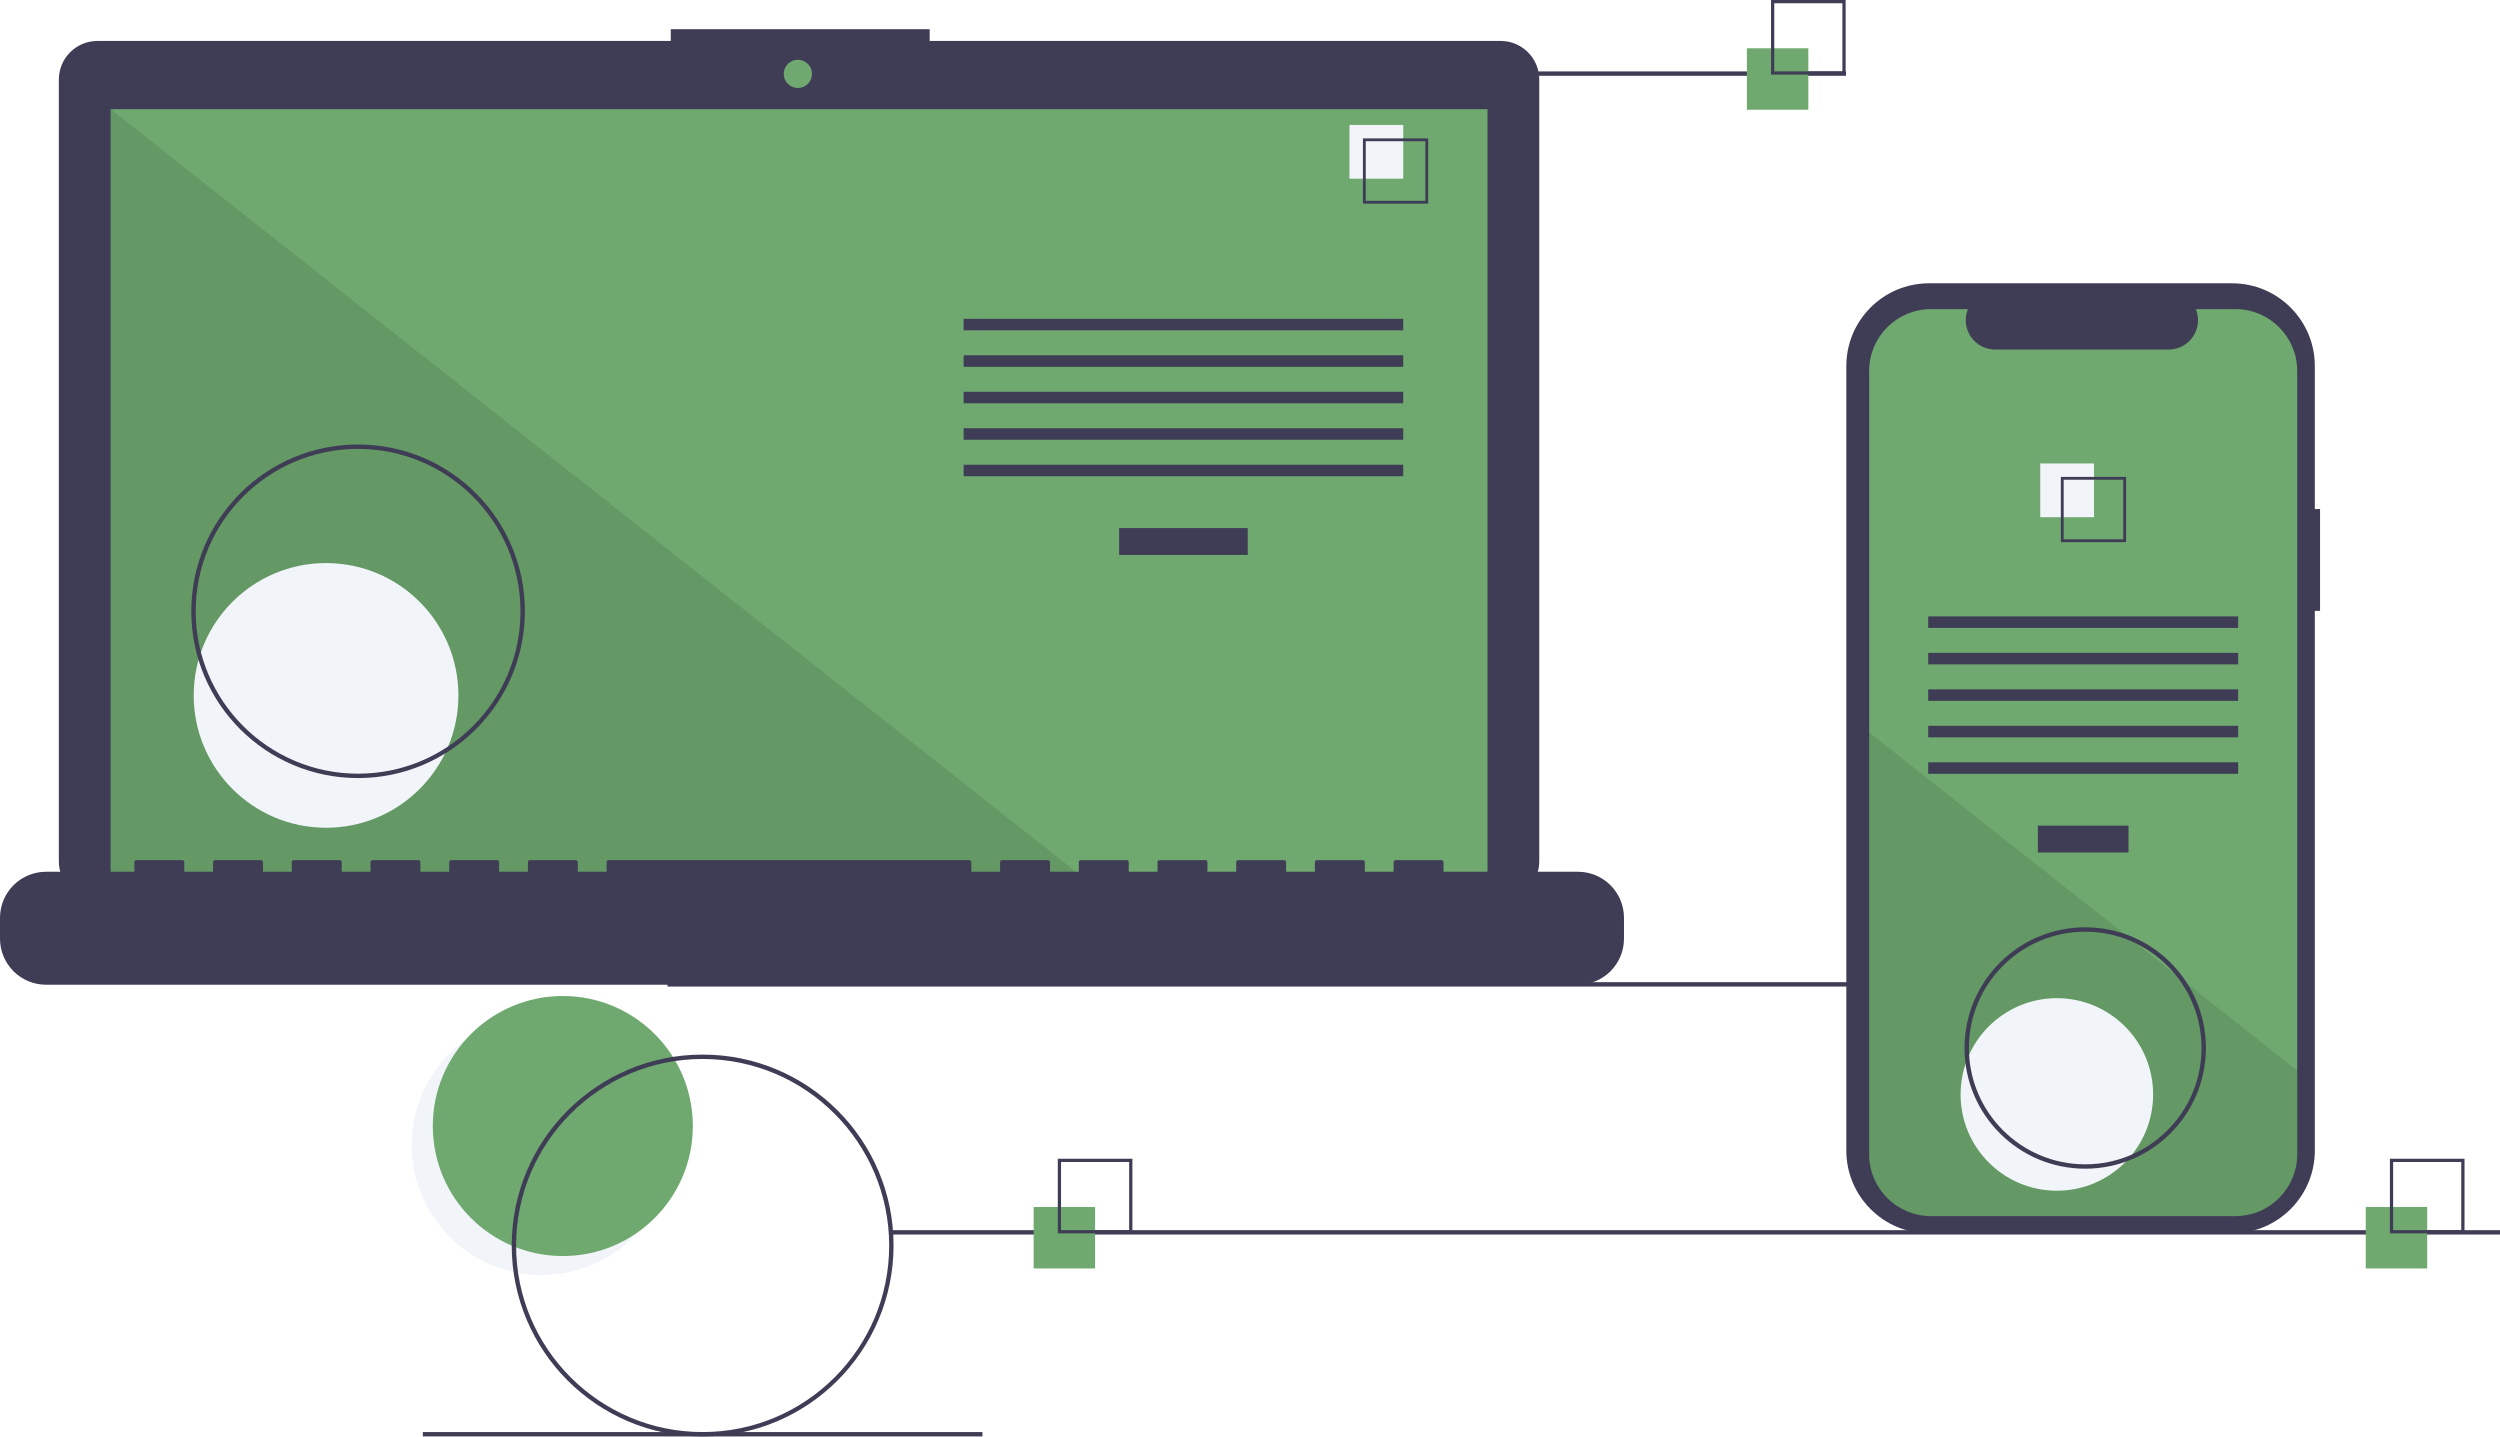
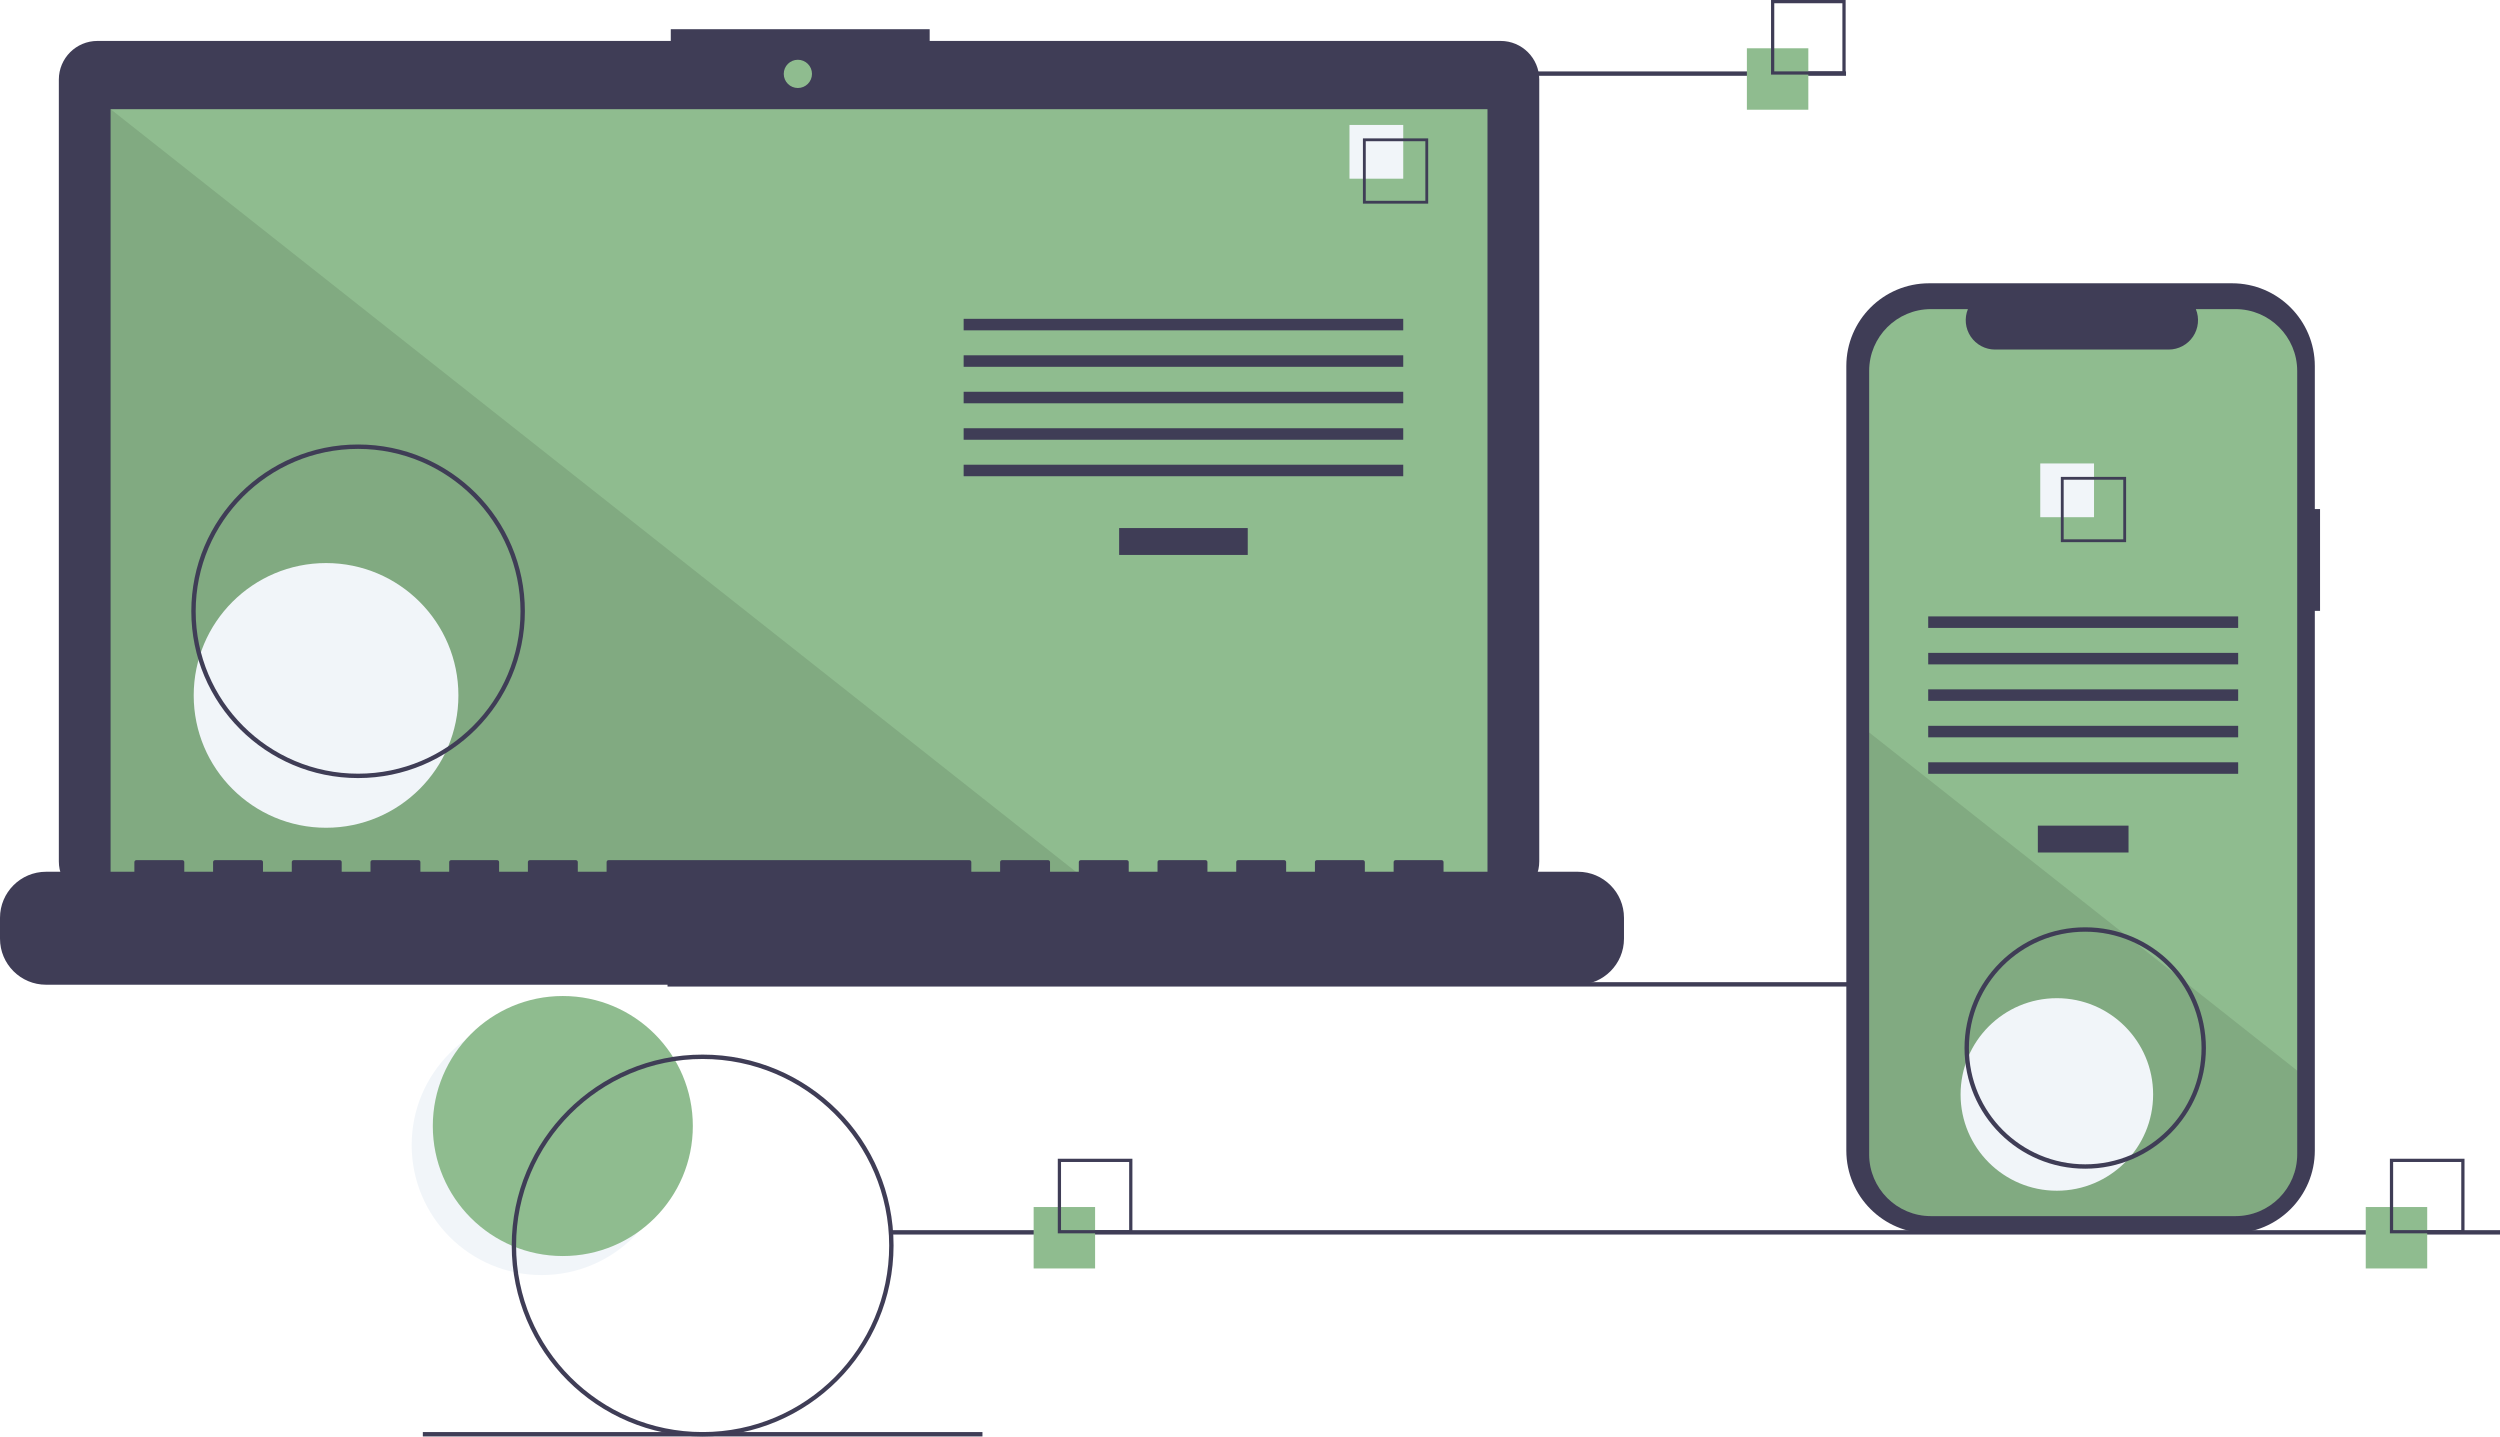
<svg xmlns="http://www.w3.org/2000/svg" data-name="Layer 1" width="1139.171" height="654.543" viewBox="0 0 1139.171 654.543">
  <circle cx="246.827" cy="521.765" r="59.243" fill="#f1f5f9" />
-   <circle cx="256.46" cy="513.095" r="59.243" fill="#6fa96f" />
+   <circle cx="256.46" cy="513.095" r="59.243" fill="#8FBC8F" />
  <rect x="304.171" y="447.543" width="733" height="2" fill="#3f3d56" />
  <path d="M714.207,141.381H454.038v-5.362h-117.971v5.362H74.825a17.599,17.599,0,0,0-17.599,17.599V515.231a17.599,17.599,0,0,0,17.599,17.599H714.207a17.599,17.599,0,0,0,17.599-17.599V158.979A17.599,17.599,0,0,0,714.207,141.381Z" transform="translate(-30.41456 -122.7284)" fill="#3f3d56" />
-   <rect x="50.406" y="49.754" width="627.391" height="353.913" fill="#6fa96f" />
-   <circle cx="363.565" cy="33.667" r="6.435" fill="#6fa96f" />
+   <rect x="50.406" y="49.754" width="627.391" height="353.913" fill="#8FBC8F" />
+   <circle cx="363.565" cy="33.667" r="6.435" fill="#8FBC8F" />
  <polygon points="498.374 403.667 50.406 403.667 50.406 49.754 498.374 403.667" opacity="0.1" />
  <circle cx="148.574" cy="316.876" r="60.307" fill="#f1f5f9" />
  <rect x="509.953" y="240.622" width="58.605" height="12.246" fill="#3f3d56" />
  <rect x="439.102" y="145.279" width="200.307" height="5.248" fill="#3f3d56" />
  <rect x="439.102" y="161.898" width="200.307" height="5.248" fill="#3f3d56" />
  <rect x="439.102" y="178.518" width="200.307" height="5.248" fill="#3f3d56" />
  <rect x="439.102" y="195.137" width="200.307" height="5.248" fill="#3f3d56" />
  <rect x="439.102" y="211.756" width="200.307" height="5.248" fill="#3f3d56" />
  <rect x="614.917" y="56.934" width="24.492" height="24.492" fill="#f1f5f9" />
  <path d="M681.195,215.525h-29.74v-29.74h29.74Zm-28.447-1.293h27.154V187.078H652.748Z" transform="translate(-30.41456 -122.7284)" fill="#3f3d56" />
  <path d="M749.422,519.96H688.192v-4.412a.875.875,0,0,0-.875-.875h-20.993a.875.875,0,0,0-.875.875v4.412H652.329v-4.412a.875.875,0,0,0-.875-.875H630.462a.875.875,0,0,0-.875.875v4.412H616.467v-4.412a.875.875,0,0,0-.875-.875H594.599a.875.875,0,0,0-.875.875v4.412H580.604v-4.412a.875.875,0,0,0-.875-.875H558.736a.875.875,0,0,0-.875.875v4.412H544.741v-4.412a.875.875,0,0,0-.875-.875H522.873a.875.875,0,0,0-.875.875v4.412H508.878v-4.412a.875.875,0,0,0-.875-.875h-20.993a.875.875,0,0,0-.875.875v4.412H473.015v-4.412a.875.875,0,0,0-.875-.875H307.696a.875.875,0,0,0-.875.875v4.412H293.701v-4.412a.875.875,0,0,0-.875-.875H271.833a.875.875,0,0,0-.875.875v4.412H257.838v-4.412a.875.875,0,0,0-.875-.875h-20.993a.875.875,0,0,0-.875.875v4.412H221.975v-4.412a.875.875,0,0,0-.875-.875H200.107a.875.875,0,0,0-.875.875v4.412H186.112v-4.412a.875.875,0,0,0-.875-.875H164.244a.875.875,0,0,0-.875.875v4.412H150.249v-4.412a.875.875,0,0,0-.875-.875H128.381a.875.875,0,0,0-.875.875v4.412H114.386v-4.412a.875.875,0,0,0-.875-.875H92.519a.875.875,0,0,0-.875.875v4.412H51.407a20.993,20.993,0,0,0-20.993,20.993v9.492A20.993,20.993,0,0,0,51.407,571.438H749.422a20.993,20.993,0,0,0,20.993-20.993v-9.492A20.993,20.993,0,0,0,749.422,519.96Z" transform="translate(-30.41456 -122.7284)" fill="#3f3d56" />
  <path d="M193.586,477.272a76,76,0,1,1,76-76A76.086,76.086,0,0,1,193.586,477.272Zm0-150a74,74,0,1,0,74,74A74.084,74.084,0,0,0,193.586,327.272Z" transform="translate(-30.41456 -122.7284)" fill="#3f3d56" />
  <rect x="586.171" y="32.543" width="255" height="2" fill="#3f3d56" />
  <rect x="406.171" y="560.543" width="733" height="2" fill="#3f3d56" />
  <rect x="192.672" y="652.543" width="255" height="2" fill="#3f3d56" />
-   <rect x="471" y="550" width="28" height="28" fill="#6fa96f" />
+   <rect x="471" y="550" width="28" height="28" fill="#8FBC8F" />
  <path d="M546.415,684.728h-34v-34h34Zm-32.522-1.478H544.936V652.207H513.893Z" transform="translate(-30.41456 -122.7284)" fill="#3f3d56" />
-   <rect x="796" y="22" width="28" height="28" fill="#6fa96f" />
+   <rect x="796" y="22" width="28" height="28" fill="#8FBC8F" />
  <path d="M871.415,156.728h-34v-34h34Zm-32.522-1.478H869.936V124.207H838.893Z" transform="translate(-30.41456 -122.7284)" fill="#3f3d56" />
-   <rect x="1078" y="550" width="28" height="28" fill="#6fa96f" />
+   <rect x="1078" y="550" width="28" height="28" fill="#8FBC8F" />
  <path d="M1153.415,684.728h-34v-34h34Zm-32.522-1.478h31.043V652.207h-31.043Z" transform="translate(-30.41456 -122.7284)" fill="#3f3d56" />
  <path d="M1087.586,354.687h-2.379V289.525a37.714,37.714,0,0,0-37.714-37.714H909.44A37.714,37.714,0,0,0,871.726,289.525V647.006A37.714,37.714,0,0,0,909.44,684.72h138.053a37.714,37.714,0,0,0,37.714-37.714V401.07h2.379Z" transform="translate(-30.41456 -122.7284)" fill="#3f3d56" />
-   <path d="M1077.176,291.742v356.96a28.165,28.165,0,0,1-28.16,28.17H910.296a28.165,28.165,0,0,1-28.16-28.17v-356.96a28.163,28.163,0,0,1,28.16-28.16h16.83a13.379,13.379,0,0,0,12.39,18.43h79.09a13.379,13.379,0,0,0,12.39-18.43h18.02A28.163,28.163,0,0,1,1077.176,291.742Z" transform="translate(-30.41456 -122.7284)" fill="#6fa96f" />
+   <path d="M1077.176,291.742v356.96a28.165,28.165,0,0,1-28.16,28.17H910.296a28.165,28.165,0,0,1-28.16-28.17v-356.96a28.163,28.163,0,0,1,28.16-28.16h16.83a13.379,13.379,0,0,0,12.39,18.43h79.09a13.379,13.379,0,0,0,12.39-18.43h18.02A28.163,28.163,0,0,1,1077.176,291.742Z" transform="translate(-30.41456 -122.7284)" fill="#8FBC8F" />
  <rect x="928.58" y="376.218" width="41.324" height="12.246" fill="#3f3d56" />
  <rect x="878.621" y="280.875" width="141.24" height="5.248" fill="#3f3d56" />
  <rect x="878.621" y="297.494" width="141.24" height="5.248" fill="#3f3d56" />
  <rect x="878.621" y="314.114" width="141.24" height="5.248" fill="#3f3d56" />
  <rect x="878.621" y="330.733" width="141.24" height="5.248" fill="#3f3d56" />
  <rect x="878.621" y="347.352" width="141.24" height="5.248" fill="#3f3d56" />
  <rect x="929.684" y="211.179" width="24.492" height="24.492" fill="#f1f5f9" />
  <path d="M969.474,340.032v29.74h29.74v-29.74Zm28.45,28.45h-27.16v-27.16h27.16Z" transform="translate(-30.41456 -122.7284)" fill="#3f3d56" />
  <path d="M1077.176,610.582v38.12a28.165,28.165,0,0,1-28.16,28.17H910.296a28.165,28.165,0,0,1-28.16-28.17v-192.21l116.87,92.33,2,1.58,21.74,17.17,2.03,1.61Z" transform="translate(-30.41456 -122.7284)" opacity="0.1" />
  <circle cx="937.241" cy="498.707" r="43.868" fill="#f1f5f9" />
  <path d="M350.586,777.272a87,87,0,1,1,87-87A87.099,87.099,0,0,1,350.586,777.272Zm0-172a85,85,0,1,0,85,85A85.096,85.096,0,0,0,350.586,605.272Z" transform="translate(-30.41456 -122.7284)" fill="#3f3d56" />
  <path d="M980.586,655.272a55,55,0,1,1,55-55A55.062,55.062,0,0,1,980.586,655.272Zm0-108a53,53,0,1,0,53,53A53.06,53.06,0,0,0,980.586,547.272Z" transform="translate(-30.41456 -122.7284)" fill="#3f3d56" />
</svg>
